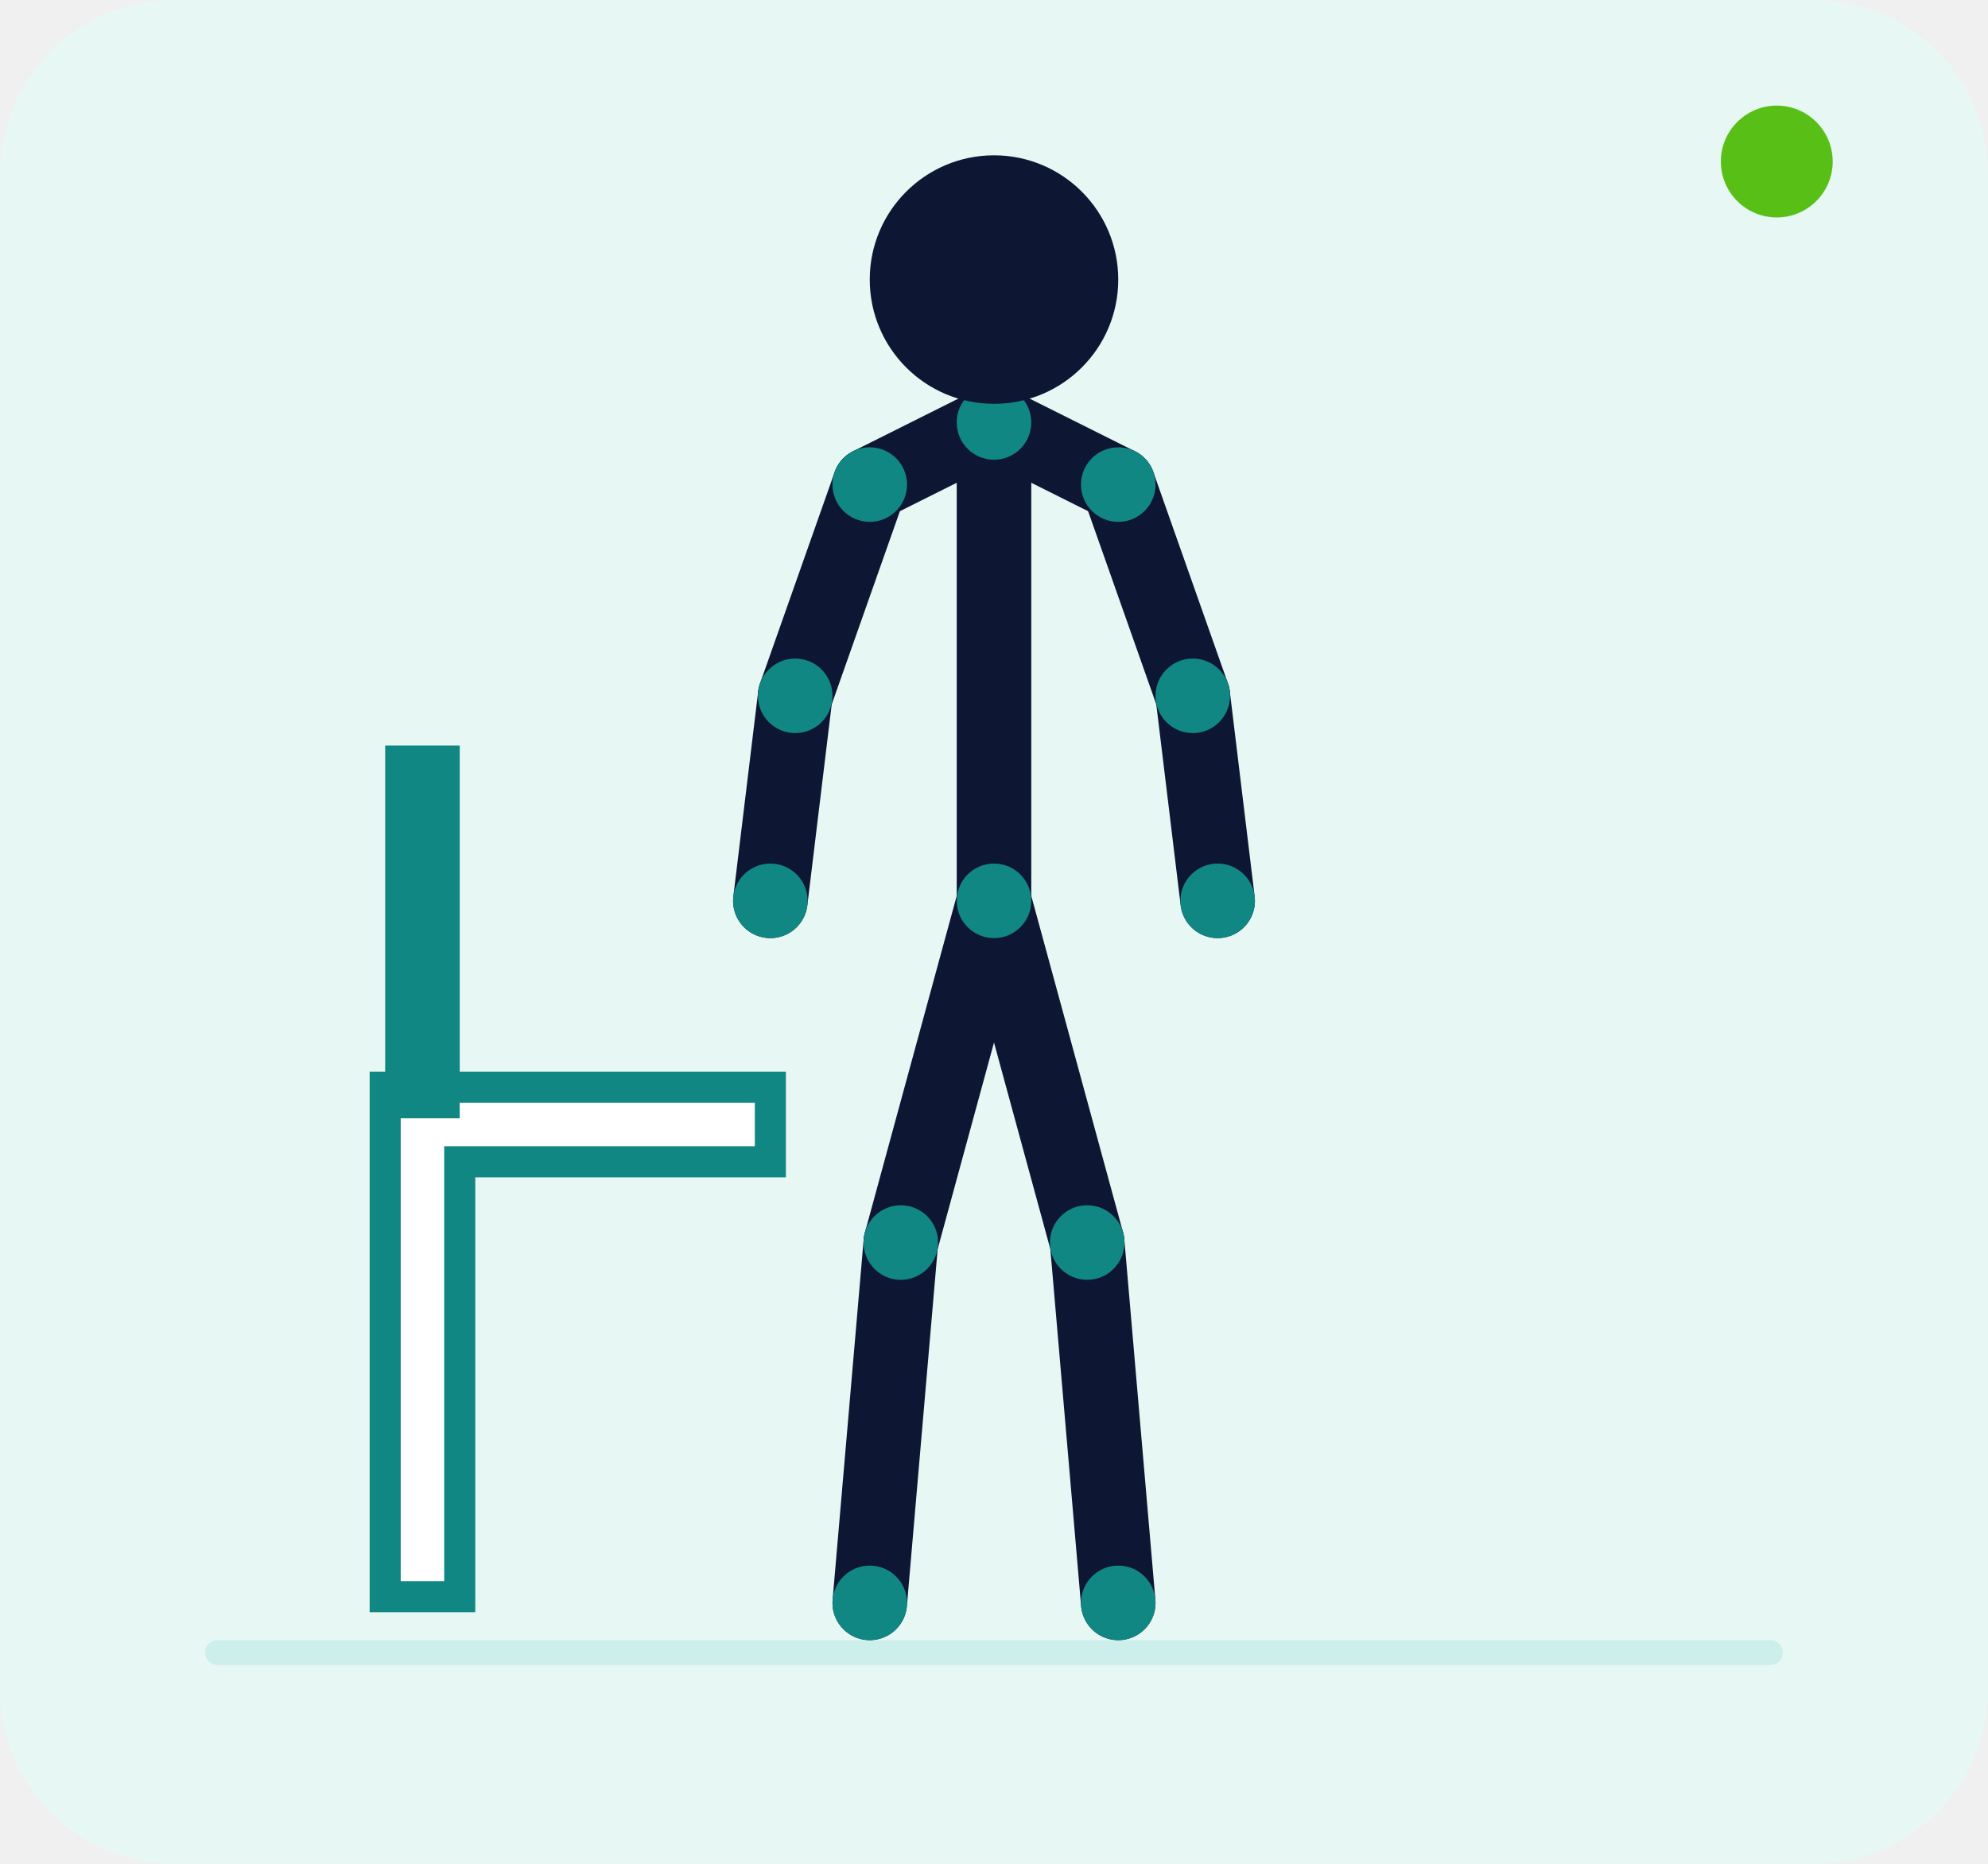
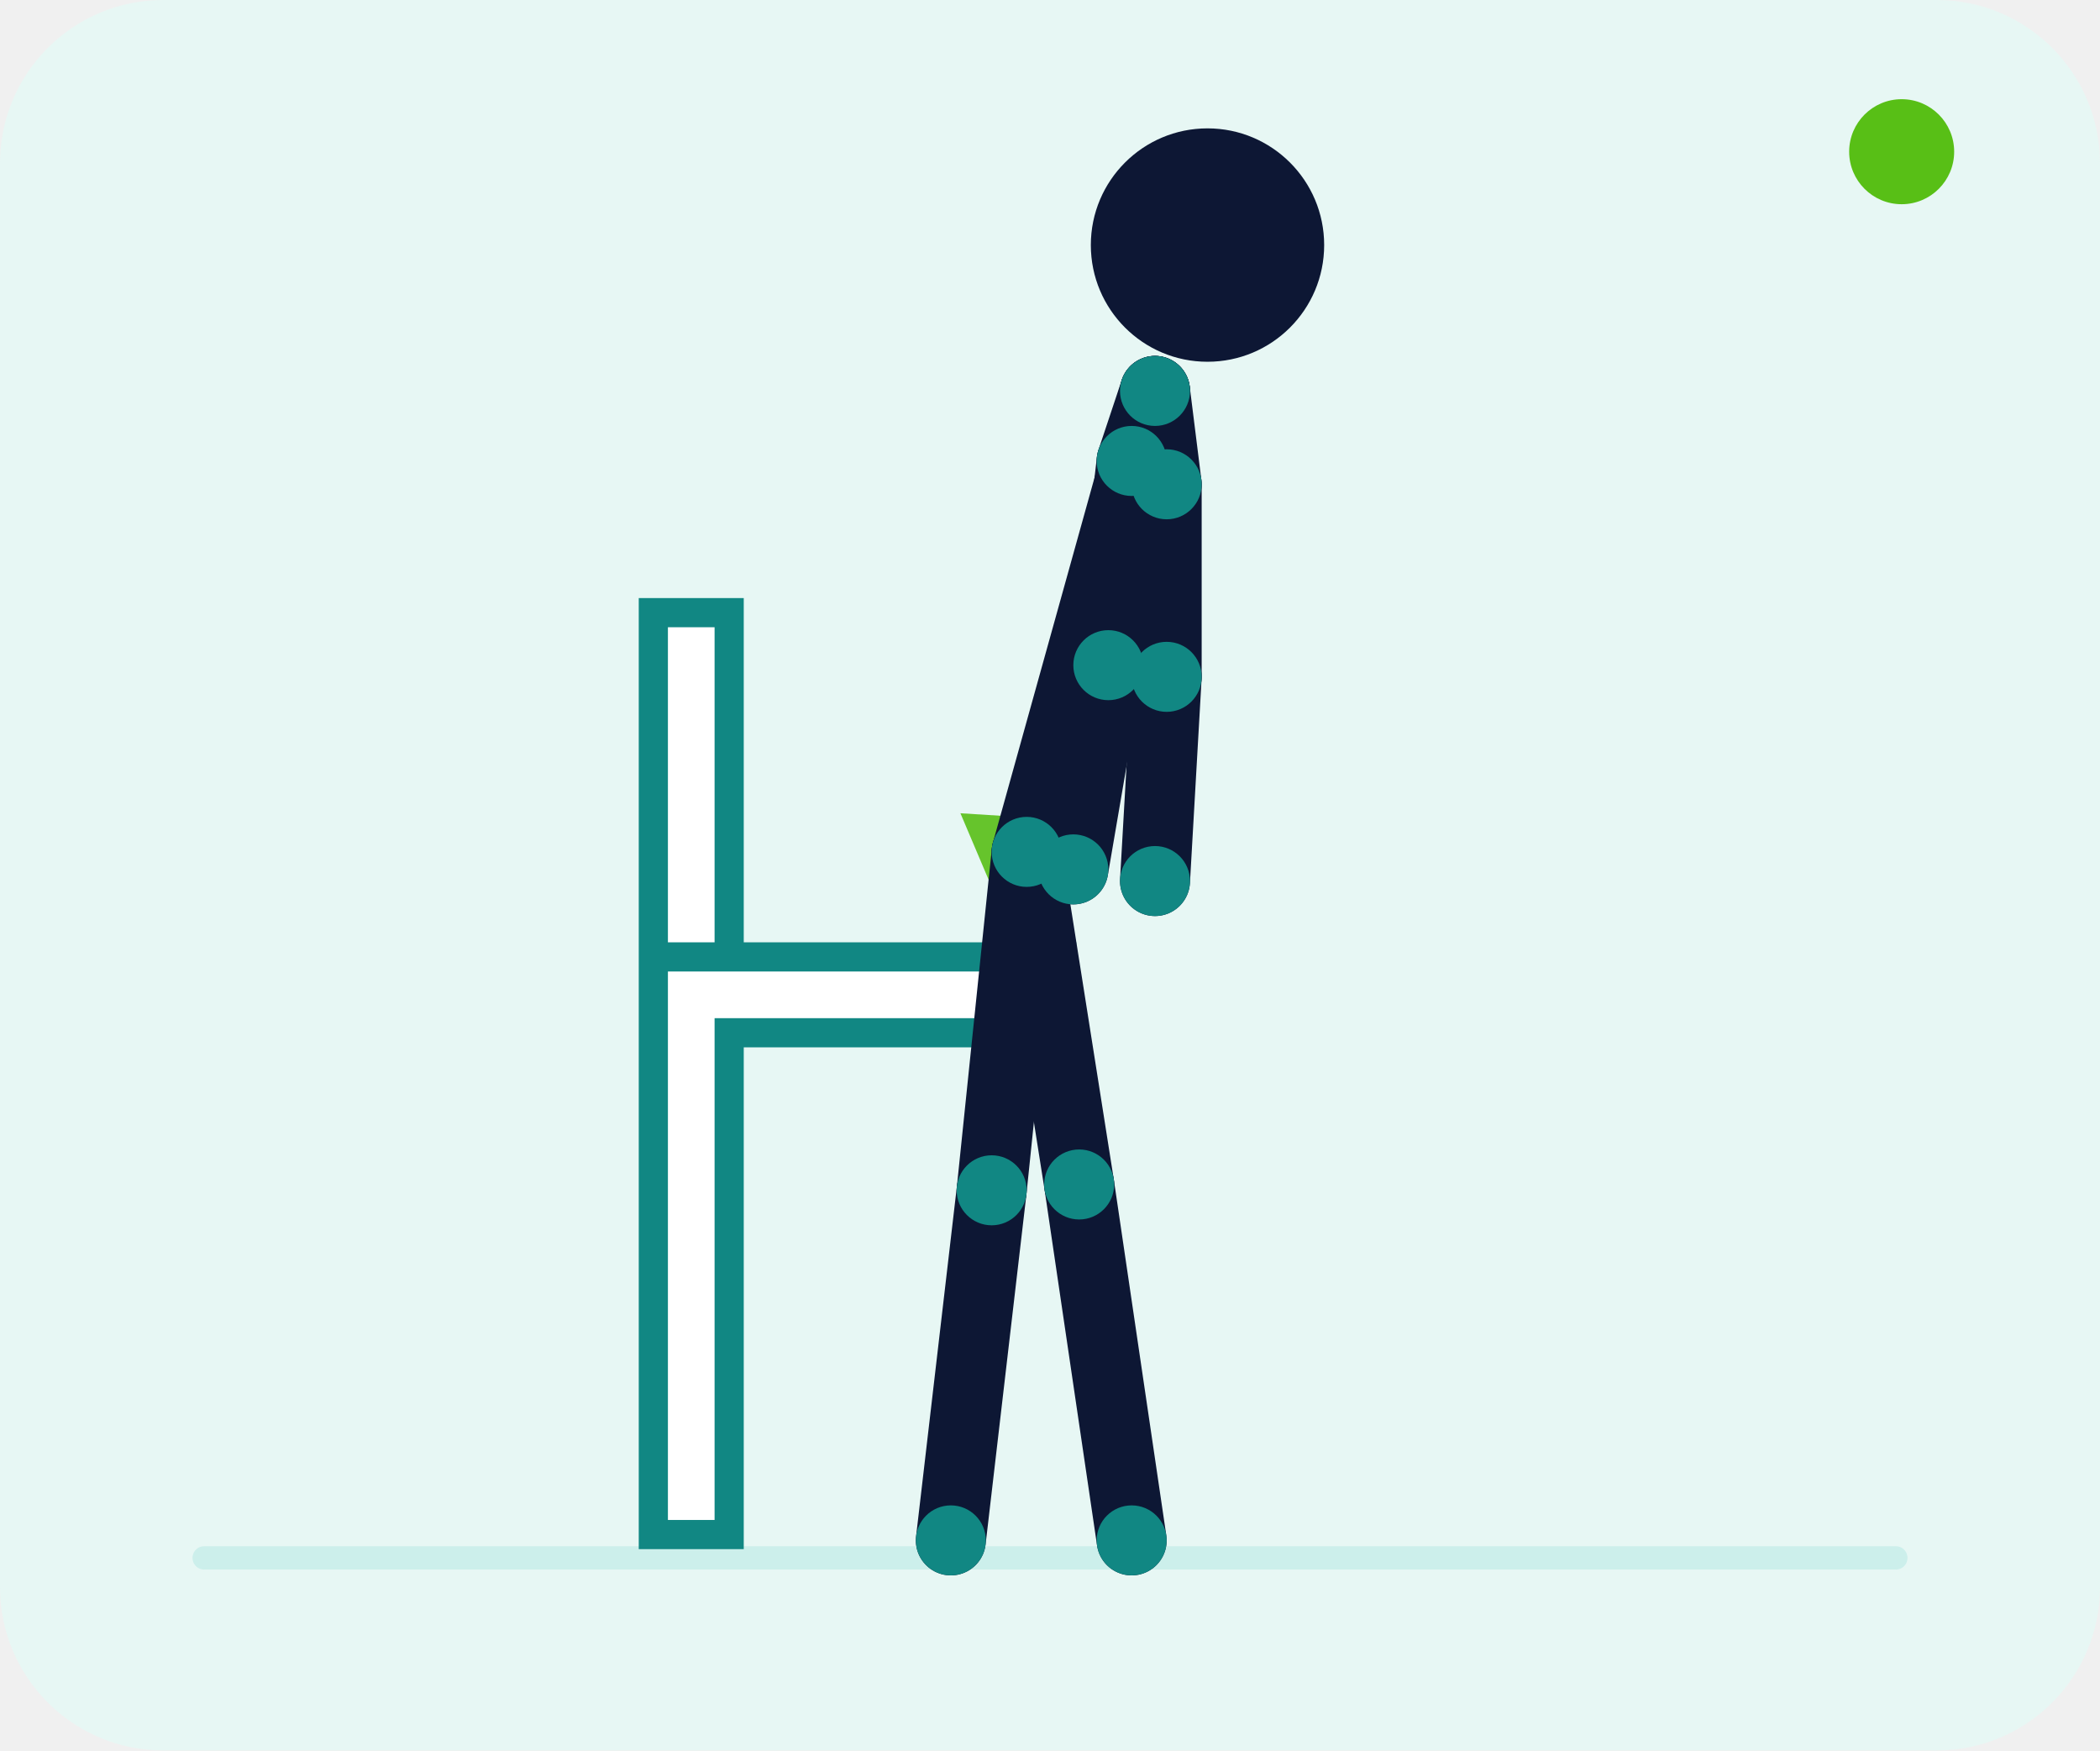
- <svg xmlns="http://www.w3.org/2000/svg" viewBox="0 0 320 300" role="img" aria-labelledby="title desc">
-   <rect width="320" height="300" rx="28" fill="#e7f7f4" />
-   <path d="M35 266h250" stroke="#ccefeb" stroke-width="4" stroke-linecap="round" />
-   <path d="M62 175h62v12H74v70H62z" fill="#fff" stroke="#118783" stroke-width="5" />
-   <path d="M62 120h12v60H62z" fill="#118783" />
+ <svg xmlns="http://www.w3.org/2000/svg" viewBox="0 0 360 300" role="img" aria-labelledby="title desc">
+   <defs>
+     <marker id="arrow" markerWidth="7" markerHeight="7" refX="6" refY="3.5" orient="auto">
+       <path d="M0 0L7 3.5L0 7z" fill="#58bf16" />
+     </marker>
+   </defs>
+   <rect width="360" height="300" rx="28" fill="#e7f7f4" />
+   <path d="M35 267h290" stroke="#ccefeb" stroke-width="4" stroke-linecap="round" />
+   <path d="M176 146 Q175 142 174 158" fill="none" stroke="#58bf16" stroke-width="3" stroke-dasharray="5 5" marker-end="url(#arrow)" opacity=".9" />
+   <path d="M112 164h70v13h-57v86h-13zM112 105h13v59h-13z" fill="#fff" stroke="#118783" stroke-width="5" />
  <g>
-     <line x1="160" y1="68" x2="140" y2="78" stroke="#0d1734" stroke-width="12" stroke-linecap="round">
-       <animate attributeName="x1" values="160;160;160" dur="2.4s" repeatCount="indefinite" keyTimes="0;.5;1" calcMode="spline" keySplines=".4 0 .2 1;.4 0 .2 1" />
-       <animate attributeName="y1" values="68;96;68" dur="2.4s" repeatCount="indefinite" keyTimes="0;.5;1" calcMode="spline" keySplines=".4 0 .2 1;.4 0 .2 1" />
-       <animate attributeName="x2" values="140;138;140" dur="2.4s" repeatCount="indefinite" keyTimes="0;.5;1" calcMode="spline" keySplines=".4 0 .2 1;.4 0 .2 1" />
-       <animate attributeName="y2" values="78;106;78" dur="2.4s" repeatCount="indefinite" keyTimes="0;.5;1" calcMode="spline" keySplines=".4 0 .2 1;.4 0 .2 1" />
+     <line x1="198" y1="67" x2="194" y2="79" stroke="#0d1734" stroke-width="12" stroke-linecap="round">
+       <animate attributeName="x1" values="198;177;198" dur="2.8s" repeatCount="indefinite" keyTimes="0;.5;1" calcMode="spline" keySplines=".4 0 .2 1;.4 0 .2 1" />
+       <animate attributeName="y1" values="67;90;67" dur="2.8s" repeatCount="indefinite" keyTimes="0;.5;1" calcMode="spline" keySplines=".4 0 .2 1;.4 0 .2 1" />
+       <animate attributeName="x2" values="194;173;194" dur="2.8s" repeatCount="indefinite" keyTimes="0;.5;1" calcMode="spline" keySplines=".4 0 .2 1;.4 0 .2 1" />
+       <animate attributeName="y2" values="79;103;79" dur="2.8s" repeatCount="indefinite" keyTimes="0;.5;1" calcMode="spline" keySplines=".4 0 .2 1;.4 0 .2 1" />
    </line>
-     <line x1="160" y1="68" x2="180" y2="78" stroke="#0d1734" stroke-width="12" stroke-linecap="round">
-       <animate attributeName="x1" values="160;160;160" dur="2.4s" repeatCount="indefinite" keyTimes="0;.5;1" calcMode="spline" keySplines=".4 0 .2 1;.4 0 .2 1" />
-       <animate attributeName="y1" values="68;96;68" dur="2.4s" repeatCount="indefinite" keyTimes="0;.5;1" calcMode="spline" keySplines=".4 0 .2 1;.4 0 .2 1" />
-       <animate attributeName="x2" values="180;182;180" dur="2.4s" repeatCount="indefinite" keyTimes="0;.5;1" calcMode="spline" keySplines=".4 0 .2 1;.4 0 .2 1" />
-       <animate attributeName="y2" values="78;106;78" dur="2.4s" repeatCount="indefinite" keyTimes="0;.5;1" calcMode="spline" keySplines=".4 0 .2 1;.4 0 .2 1" />
+     <line x1="198" y1="67" x2="200" y2="83" stroke="#0d1734" stroke-width="12" stroke-linecap="round">
+       <animate attributeName="x1" values="198;177;198" dur="2.8s" repeatCount="indefinite" keyTimes="0;.5;1" calcMode="spline" keySplines=".4 0 .2 1;.4 0 .2 1" />
+       <animate attributeName="y1" values="67;90;67" dur="2.8s" repeatCount="indefinite" keyTimes="0;.5;1" calcMode="spline" keySplines=".4 0 .2 1;.4 0 .2 1" />
+       <animate attributeName="x2" values="200;179;200" dur="2.8s" repeatCount="indefinite" keyTimes="0;.5;1" calcMode="spline" keySplines=".4 0 .2 1;.4 0 .2 1" />
+       <animate attributeName="y2" values="83;107;83" dur="2.8s" repeatCount="indefinite" keyTimes="0;.5;1" calcMode="spline" keySplines=".4 0 .2 1;.4 0 .2 1" />
    </line>
-     <line x1="160" y1="68" x2="160" y2="145" stroke="#0d1734" stroke-width="12" stroke-linecap="round">
-       <animate attributeName="x1" values="160;160;160" dur="2.4s" repeatCount="indefinite" keyTimes="0;.5;1" calcMode="spline" keySplines=".4 0 .2 1;.4 0 .2 1" />
-       <animate attributeName="y1" values="68;96;68" dur="2.4s" repeatCount="indefinite" keyTimes="0;.5;1" calcMode="spline" keySplines=".4 0 .2 1;.4 0 .2 1" />
-       <animate attributeName="x2" values="160;160;160" dur="2.4s" repeatCount="indefinite" keyTimes="0;.5;1" calcMode="spline" keySplines=".4 0 .2 1;.4 0 .2 1" />
-       <animate attributeName="y2" values="145;168;145" dur="2.4s" repeatCount="indefinite" keyTimes="0;.5;1" calcMode="spline" keySplines=".4 0 .2 1;.4 0 .2 1" />
+     <line x1="198" y1="67" x2="176" y2="146" stroke="#0d1734" stroke-width="12" stroke-linecap="round">
+       <animate attributeName="x1" values="198;177;198" dur="2.8s" repeatCount="indefinite" keyTimes="0;.5;1" calcMode="spline" keySplines=".4 0 .2 1;.4 0 .2 1" />
+       <animate attributeName="y1" values="67;90;67" dur="2.8s" repeatCount="indefinite" keyTimes="0;.5;1" calcMode="spline" keySplines=".4 0 .2 1;.4 0 .2 1" />
+       <animate attributeName="x2" values="176;174;176" dur="2.8s" repeatCount="indefinite" keyTimes="0;.5;1" calcMode="spline" keySplines=".4 0 .2 1;.4 0 .2 1" />
+       <animate attributeName="y2" values="146;158;146" dur="2.8s" repeatCount="indefinite" keyTimes="0;.5;1" calcMode="spline" keySplines=".4 0 .2 1;.4 0 .2 1" />
    </line>
-     <line x1="140" y1="78" x2="128" y2="112" stroke="#0d1734" stroke-width="12" stroke-linecap="round">
-       <animate attributeName="x1" values="140;138;140" dur="2.4s" repeatCount="indefinite" keyTimes="0;.5;1" calcMode="spline" keySplines=".4 0 .2 1;.4 0 .2 1" />
-       <animate attributeName="y1" values="78;106;78" dur="2.4s" repeatCount="indefinite" keyTimes="0;.5;1" calcMode="spline" keySplines=".4 0 .2 1;.4 0 .2 1" />
-       <animate attributeName="x2" values="128;120;128" dur="2.4s" repeatCount="indefinite" keyTimes="0;.5;1" calcMode="spline" keySplines=".4 0 .2 1;.4 0 .2 1" />
-       <animate attributeName="y2" values="112;136;112" dur="2.4s" repeatCount="indefinite" keyTimes="0;.5;1" calcMode="spline" keySplines=".4 0 .2 1;.4 0 .2 1" />
+     <line x1="194" y1="79" x2="190" y2="114" stroke="#0d1734" stroke-width="12" stroke-linecap="round">
+       <animate attributeName="x1" values="194;173;194" dur="2.8s" repeatCount="indefinite" keyTimes="0;.5;1" calcMode="spline" keySplines=".4 0 .2 1;.4 0 .2 1" />
+       <animate attributeName="y1" values="79;103;79" dur="2.8s" repeatCount="indefinite" keyTimes="0;.5;1" calcMode="spline" keySplines=".4 0 .2 1;.4 0 .2 1" />
+       <animate attributeName="x2" values="190;165;190" dur="2.8s" repeatCount="indefinite" keyTimes="0;.5;1" calcMode="spline" keySplines=".4 0 .2 1;.4 0 .2 1" />
+       <animate attributeName="y2" values="114;135;114" dur="2.8s" repeatCount="indefinite" keyTimes="0;.5;1" calcMode="spline" keySplines=".4 0 .2 1;.4 0 .2 1" />
    </line>
-     <line x1="128" y1="112" x2="124" y2="145" stroke="#0d1734" stroke-width="12" stroke-linecap="round">
-       <animate attributeName="x1" values="128;120;128" dur="2.4s" repeatCount="indefinite" keyTimes="0;.5;1" calcMode="spline" keySplines=".4 0 .2 1;.4 0 .2 1" />
-       <animate attributeName="y1" values="112;136;112" dur="2.4s" repeatCount="indefinite" keyTimes="0;.5;1" calcMode="spline" keySplines=".4 0 .2 1;.4 0 .2 1" />
-       <animate attributeName="x2" values="124;142;124" dur="2.4s" repeatCount="indefinite" keyTimes="0;.5;1" calcMode="spline" keySplines=".4 0 .2 1;.4 0 .2 1" />
-       <animate attributeName="y2" values="145;150;145" dur="2.4s" repeatCount="indefinite" keyTimes="0;.5;1" calcMode="spline" keySplines=".4 0 .2 1;.4 0 .2 1" />
+     <line x1="190" y1="114" x2="184" y2="149" stroke="#0d1734" stroke-width="12" stroke-linecap="round">
+       <animate attributeName="x1" values="190;165;190" dur="2.8s" repeatCount="indefinite" keyTimes="0;.5;1" calcMode="spline" keySplines=".4 0 .2 1;.4 0 .2 1" />
+       <animate attributeName="y1" values="114;135;114" dur="2.8s" repeatCount="indefinite" keyTimes="0;.5;1" calcMode="spline" keySplines=".4 0 .2 1;.4 0 .2 1" />
+       <animate attributeName="x2" values="184;205;184" dur="2.8s" repeatCount="indefinite" keyTimes="0;.5;1" calcMode="spline" keySplines=".4 0 .2 1;.4 0 .2 1" />
+       <animate attributeName="y2" values="149;132;149" dur="2.8s" repeatCount="indefinite" keyTimes="0;.5;1" calcMode="spline" keySplines=".4 0 .2 1;.4 0 .2 1" />
    </line>
-     <line x1="180" y1="78" x2="192" y2="112" stroke="#0d1734" stroke-width="12" stroke-linecap="round">
-       <animate attributeName="x1" values="180;182;180" dur="2.4s" repeatCount="indefinite" keyTimes="0;.5;1" calcMode="spline" keySplines=".4 0 .2 1;.4 0 .2 1" />
-       <animate attributeName="y1" values="78;106;78" dur="2.4s" repeatCount="indefinite" keyTimes="0;.5;1" calcMode="spline" keySplines=".4 0 .2 1;.4 0 .2 1" />
-       <animate attributeName="x2" values="192;200;192" dur="2.4s" repeatCount="indefinite" keyTimes="0;.5;1" calcMode="spline" keySplines=".4 0 .2 1;.4 0 .2 1" />
-       <animate attributeName="y2" values="112;136;112" dur="2.4s" repeatCount="indefinite" keyTimes="0;.5;1" calcMode="spline" keySplines=".4 0 .2 1;.4 0 .2 1" />
+     <line x1="200" y1="83" x2="200" y2="116" stroke="#0d1734" stroke-width="12" stroke-linecap="round">
+       <animate attributeName="x1" values="200;179;200" dur="2.8s" repeatCount="indefinite" keyTimes="0;.5;1" calcMode="spline" keySplines=".4 0 .2 1;.4 0 .2 1" />
+       <animate attributeName="y1" values="83;107;83" dur="2.8s" repeatCount="indefinite" keyTimes="0;.5;1" calcMode="spline" keySplines=".4 0 .2 1;.4 0 .2 1" />
+       <animate attributeName="x2" values="200;177;200" dur="2.8s" repeatCount="indefinite" keyTimes="0;.5;1" calcMode="spline" keySplines=".4 0 .2 1;.4 0 .2 1" />
+       <animate attributeName="y2" values="116;137;116" dur="2.8s" repeatCount="indefinite" keyTimes="0;.5;1" calcMode="spline" keySplines=".4 0 .2 1;.4 0 .2 1" />
    </line>
-     <line x1="192" y1="112" x2="196" y2="145" stroke="#0d1734" stroke-width="12" stroke-linecap="round">
-       <animate attributeName="x1" values="192;200;192" dur="2.4s" repeatCount="indefinite" keyTimes="0;.5;1" calcMode="spline" keySplines=".4 0 .2 1;.4 0 .2 1" />
-       <animate attributeName="y1" values="112;136;112" dur="2.4s" repeatCount="indefinite" keyTimes="0;.5;1" calcMode="spline" keySplines=".4 0 .2 1;.4 0 .2 1" />
-       <animate attributeName="x2" values="196;178;196" dur="2.4s" repeatCount="indefinite" keyTimes="0;.5;1" calcMode="spline" keySplines=".4 0 .2 1;.4 0 .2 1" />
-       <animate attributeName="y2" values="145;150;145" dur="2.4s" repeatCount="indefinite" keyTimes="0;.5;1" calcMode="spline" keySplines=".4 0 .2 1;.4 0 .2 1" />
+     <line x1="200" y1="116" x2="198" y2="151" stroke="#0d1734" stroke-width="12" stroke-linecap="round">
+       <animate attributeName="x1" values="200;177;200" dur="2.8s" repeatCount="indefinite" keyTimes="0;.5;1" calcMode="spline" keySplines=".4 0 .2 1;.4 0 .2 1" />
+       <animate attributeName="y1" values="116;137;116" dur="2.8s" repeatCount="indefinite" keyTimes="0;.5;1" calcMode="spline" keySplines=".4 0 .2 1;.4 0 .2 1" />
+       <animate attributeName="x2" values="198;211;198" dur="2.8s" repeatCount="indefinite" keyTimes="0;.5;1" calcMode="spline" keySplines=".4 0 .2 1;.4 0 .2 1" />
+       <animate attributeName="y2" values="151;137;151" dur="2.8s" repeatCount="indefinite" keyTimes="0;.5;1" calcMode="spline" keySplines=".4 0 .2 1;.4 0 .2 1" />
    </line>
-     <line x1="160" y1="145" x2="145" y2="200" stroke="#0d1734" stroke-width="12" stroke-linecap="round">
-       <animate attributeName="x1" values="160;160;160" dur="2.4s" repeatCount="indefinite" keyTimes="0;.5;1" calcMode="spline" keySplines=".4 0 .2 1;.4 0 .2 1" />
-       <animate attributeName="y1" values="145;168;145" dur="2.4s" repeatCount="indefinite" keyTimes="0;.5;1" calcMode="spline" keySplines=".4 0 .2 1;.4 0 .2 1" />
-       <animate attributeName="x2" values="145;125;145" dur="2.4s" repeatCount="indefinite" keyTimes="0;.5;1" calcMode="spline" keySplines=".4 0 .2 1;.4 0 .2 1" />
-       <animate attributeName="y2" values="200;205;200" dur="2.4s" repeatCount="indefinite" keyTimes="0;.5;1" calcMode="spline" keySplines=".4 0 .2 1;.4 0 .2 1" />
+     <line x1="176" y1="146" x2="170" y2="204" stroke="#0d1734" stroke-width="12" stroke-linecap="round">
+       <animate attributeName="x1" values="176;174;176" dur="2.8s" repeatCount="indefinite" keyTimes="0;.5;1" calcMode="spline" keySplines=".4 0 .2 1;.4 0 .2 1" />
+       <animate attributeName="y1" values="146;158;146" dur="2.8s" repeatCount="indefinite" keyTimes="0;.5;1" calcMode="spline" keySplines=".4 0 .2 1;.4 0 .2 1" />
+       <animate attributeName="x2" values="170;211;170" dur="2.8s" repeatCount="indefinite" keyTimes="0;.5;1" calcMode="spline" keySplines=".4 0 .2 1;.4 0 .2 1" />
+       <animate attributeName="y2" values="204;195;204" dur="2.8s" repeatCount="indefinite" keyTimes="0;.5;1" calcMode="spline" keySplines=".4 0 .2 1;.4 0 .2 1" />
    </line>
-     <line x1="145" y1="200" x2="140" y2="258" stroke="#0d1734" stroke-width="12" stroke-linecap="round">
-       <animate attributeName="x1" values="145;125;145" dur="2.4s" repeatCount="indefinite" keyTimes="0;.5;1" calcMode="spline" keySplines=".4 0 .2 1;.4 0 .2 1" />
-       <animate attributeName="y1" values="200;205;200" dur="2.4s" repeatCount="indefinite" keyTimes="0;.5;1" calcMode="spline" keySplines=".4 0 .2 1;.4 0 .2 1" />
-       <animate attributeName="x2" values="140;112;140" dur="2.4s" repeatCount="indefinite" keyTimes="0;.5;1" calcMode="spline" keySplines=".4 0 .2 1;.4 0 .2 1" />
-       <animate attributeName="y2" values="258;258;258" dur="2.4s" repeatCount="indefinite" keyTimes="0;.5;1" calcMode="spline" keySplines=".4 0 .2 1;.4 0 .2 1" />
+     <line x1="170" y1="204" x2="163" y2="264" stroke="#0d1734" stroke-width="12" stroke-linecap="round">
+       <animate attributeName="x1" values="170;211;170" dur="2.8s" repeatCount="indefinite" keyTimes="0;.5;1" calcMode="spline" keySplines=".4 0 .2 1;.4 0 .2 1" />
+       <animate attributeName="y1" values="204;195;204" dur="2.8s" repeatCount="indefinite" keyTimes="0;.5;1" calcMode="spline" keySplines=".4 0 .2 1;.4 0 .2 1" />
+       <animate attributeName="x2" values="163;213;163" dur="2.8s" repeatCount="indefinite" keyTimes="0;.5;1" calcMode="spline" keySplines=".4 0 .2 1;.4 0 .2 1" />
+       <animate attributeName="y2" values="264;264;264" dur="2.8s" repeatCount="indefinite" keyTimes="0;.5;1" calcMode="spline" keySplines=".4 0 .2 1;.4 0 .2 1" />
    </line>
-     <line x1="160" y1="145" x2="175" y2="200" stroke="#0d1734" stroke-width="12" stroke-linecap="round">
-       <animate attributeName="x1" values="160;160;160" dur="2.4s" repeatCount="indefinite" keyTimes="0;.5;1" calcMode="spline" keySplines=".4 0 .2 1;.4 0 .2 1" />
-       <animate attributeName="y1" values="145;168;145" dur="2.4s" repeatCount="indefinite" keyTimes="0;.5;1" calcMode="spline" keySplines=".4 0 .2 1;.4 0 .2 1" />
-       <animate attributeName="x2" values="175;195;175" dur="2.4s" repeatCount="indefinite" keyTimes="0;.5;1" calcMode="spline" keySplines=".4 0 .2 1;.4 0 .2 1" />
-       <animate attributeName="y2" values="200;205;200" dur="2.4s" repeatCount="indefinite" keyTimes="0;.5;1" calcMode="spline" keySplines=".4 0 .2 1;.4 0 .2 1" />
+     <line x1="176" y1="146" x2="185" y2="203" stroke="#0d1734" stroke-width="12" stroke-linecap="round">
+       <animate attributeName="x1" values="176;174;176" dur="2.8s" repeatCount="indefinite" keyTimes="0;.5;1" calcMode="spline" keySplines=".4 0 .2 1;.4 0 .2 1" />
+       <animate attributeName="y1" values="146;158;146" dur="2.8s" repeatCount="indefinite" keyTimes="0;.5;1" calcMode="spline" keySplines=".4 0 .2 1;.4 0 .2 1" />
+       <animate attributeName="x2" values="185;216;185" dur="2.8s" repeatCount="indefinite" keyTimes="0;.5;1" calcMode="spline" keySplines=".4 0 .2 1;.4 0 .2 1" />
+       <animate attributeName="y2" values="203;204;203" dur="2.8s" repeatCount="indefinite" keyTimes="0;.5;1" calcMode="spline" keySplines=".4 0 .2 1;.4 0 .2 1" />
    </line>
-     <line x1="175" y1="200" x2="180" y2="258" stroke="#0d1734" stroke-width="12" stroke-linecap="round">
-       <animate attributeName="x1" values="175;195;175" dur="2.4s" repeatCount="indefinite" keyTimes="0;.5;1" calcMode="spline" keySplines=".4 0 .2 1;.4 0 .2 1" />
-       <animate attributeName="y1" values="200;205;200" dur="2.4s" repeatCount="indefinite" keyTimes="0;.5;1" calcMode="spline" keySplines=".4 0 .2 1;.4 0 .2 1" />
-       <animate attributeName="x2" values="180;208;180" dur="2.4s" repeatCount="indefinite" keyTimes="0;.5;1" calcMode="spline" keySplines=".4 0 .2 1;.4 0 .2 1" />
-       <animate attributeName="y2" values="258;258;258" dur="2.4s" repeatCount="indefinite" keyTimes="0;.5;1" calcMode="spline" keySplines=".4 0 .2 1;.4 0 .2 1" />
+     <line x1="185" y1="203" x2="194" y2="264" stroke="#0d1734" stroke-width="12" stroke-linecap="round">
+       <animate attributeName="x1" values="185;216;185" dur="2.8s" repeatCount="indefinite" keyTimes="0;.5;1" calcMode="spline" keySplines=".4 0 .2 1;.4 0 .2 1" />
+       <animate attributeName="y1" values="203;204;203" dur="2.8s" repeatCount="indefinite" keyTimes="0;.5;1" calcMode="spline" keySplines=".4 0 .2 1;.4 0 .2 1" />
+       <animate attributeName="x2" values="194;223;194" dur="2.8s" repeatCount="indefinite" keyTimes="0;.5;1" calcMode="spline" keySplines=".4 0 .2 1;.4 0 .2 1" />
+       <animate attributeName="y2" values="264;264;264" dur="2.8s" repeatCount="indefinite" keyTimes="0;.5;1" calcMode="spline" keySplines=".4 0 .2 1;.4 0 .2 1" />
    </line>
-     <circle cx="160" cy="68" r="6" fill="#118783">
-       <animate attributeName="cx" values="160;160;160" dur="2.4s" repeatCount="indefinite" keyTimes="0;.5;1" calcMode="spline" keySplines=".4 0 .2 1;.4 0 .2 1" />
-       <animate attributeName="cy" values="68;96;68" dur="2.4s" repeatCount="indefinite" keyTimes="0;.5;1" calcMode="spline" keySplines=".4 0 .2 1;.4 0 .2 1" />
+     <circle cx="198" cy="67" r="6" fill="#118783">
+       <animate attributeName="cx" values="198;177;198" dur="2.8s" repeatCount="indefinite" keyTimes="0;.5;1" calcMode="spline" keySplines=".4 0 .2 1;.4 0 .2 1" />
+       <animate attributeName="cy" values="67;90;67" dur="2.8s" repeatCount="indefinite" keyTimes="0;.5;1" calcMode="spline" keySplines=".4 0 .2 1;.4 0 .2 1" />
    </circle>
-     <circle cx="160" cy="145" r="6" fill="#118783">
-       <animate attributeName="cx" values="160;160;160" dur="2.4s" repeatCount="indefinite" keyTimes="0;.5;1" calcMode="spline" keySplines=".4 0 .2 1;.4 0 .2 1" />
-       <animate attributeName="cy" values="145;168;145" dur="2.4s" repeatCount="indefinite" keyTimes="0;.5;1" calcMode="spline" keySplines=".4 0 .2 1;.4 0 .2 1" />
+     <circle cx="176" cy="146" r="6" fill="#118783">
+       <animate attributeName="cx" values="176;174;176" dur="2.8s" repeatCount="indefinite" keyTimes="0;.5;1" calcMode="spline" keySplines=".4 0 .2 1;.4 0 .2 1" />
+       <animate attributeName="cy" values="146;158;146" dur="2.8s" repeatCount="indefinite" keyTimes="0;.5;1" calcMode="spline" keySplines=".4 0 .2 1;.4 0 .2 1" />
    </circle>
-     <circle cx="140" cy="78" r="6" fill="#118783">
-       <animate attributeName="cx" values="140;138;140" dur="2.4s" repeatCount="indefinite" keyTimes="0;.5;1" calcMode="spline" keySplines=".4 0 .2 1;.4 0 .2 1" />
-       <animate attributeName="cy" values="78;106;78" dur="2.4s" repeatCount="indefinite" keyTimes="0;.5;1" calcMode="spline" keySplines=".4 0 .2 1;.4 0 .2 1" />
+     <circle cx="194" cy="79" r="6" fill="#118783">
+       <animate attributeName="cx" values="194;173;194" dur="2.8s" repeatCount="indefinite" keyTimes="0;.5;1" calcMode="spline" keySplines=".4 0 .2 1;.4 0 .2 1" />
+       <animate attributeName="cy" values="79;103;79" dur="2.8s" repeatCount="indefinite" keyTimes="0;.5;1" calcMode="spline" keySplines=".4 0 .2 1;.4 0 .2 1" />
    </circle>
-     <circle cx="180" cy="78" r="6" fill="#118783">
-       <animate attributeName="cx" values="180;182;180" dur="2.4s" repeatCount="indefinite" keyTimes="0;.5;1" calcMode="spline" keySplines=".4 0 .2 1;.4 0 .2 1" />
-       <animate attributeName="cy" values="78;106;78" dur="2.4s" repeatCount="indefinite" keyTimes="0;.5;1" calcMode="spline" keySplines=".4 0 .2 1;.4 0 .2 1" />
+     <circle cx="200" cy="83" r="6" fill="#118783">
+       <animate attributeName="cx" values="200;179;200" dur="2.8s" repeatCount="indefinite" keyTimes="0;.5;1" calcMode="spline" keySplines=".4 0 .2 1;.4 0 .2 1" />
+       <animate attributeName="cy" values="83;107;83" dur="2.8s" repeatCount="indefinite" keyTimes="0;.5;1" calcMode="spline" keySplines=".4 0 .2 1;.4 0 .2 1" />
    </circle>
-     <circle cx="128" cy="112" r="6" fill="#118783">
-       <animate attributeName="cx" values="128;120;128" dur="2.4s" repeatCount="indefinite" keyTimes="0;.5;1" calcMode="spline" keySplines=".4 0 .2 1;.4 0 .2 1" />
-       <animate attributeName="cy" values="112;136;112" dur="2.4s" repeatCount="indefinite" keyTimes="0;.5;1" calcMode="spline" keySplines=".4 0 .2 1;.4 0 .2 1" />
+     <circle cx="190" cy="114" r="6" fill="#118783">
+       <animate attributeName="cx" values="190;165;190" dur="2.8s" repeatCount="indefinite" keyTimes="0;.5;1" calcMode="spline" keySplines=".4 0 .2 1;.4 0 .2 1" />
+       <animate attributeName="cy" values="114;135;114" dur="2.8s" repeatCount="indefinite" keyTimes="0;.5;1" calcMode="spline" keySplines=".4 0 .2 1;.4 0 .2 1" />
    </circle>
-     <circle cx="192" cy="112" r="6" fill="#118783">
-       <animate attributeName="cx" values="192;200;192" dur="2.4s" repeatCount="indefinite" keyTimes="0;.5;1" calcMode="spline" keySplines=".4 0 .2 1;.4 0 .2 1" />
-       <animate attributeName="cy" values="112;136;112" dur="2.4s" repeatCount="indefinite" keyTimes="0;.5;1" calcMode="spline" keySplines=".4 0 .2 1;.4 0 .2 1" />
+     <circle cx="200" cy="116" r="6" fill="#118783">
+       <animate attributeName="cx" values="200;177;200" dur="2.8s" repeatCount="indefinite" keyTimes="0;.5;1" calcMode="spline" keySplines=".4 0 .2 1;.4 0 .2 1" />
+       <animate attributeName="cy" values="116;137;116" dur="2.8s" repeatCount="indefinite" keyTimes="0;.5;1" calcMode="spline" keySplines=".4 0 .2 1;.4 0 .2 1" />
    </circle>
-     <circle cx="124" cy="145" r="6" fill="#118783">
-       <animate attributeName="cx" values="124;142;124" dur="2.4s" repeatCount="indefinite" keyTimes="0;.5;1" calcMode="spline" keySplines=".4 0 .2 1;.4 0 .2 1" />
-       <animate attributeName="cy" values="145;150;145" dur="2.4s" repeatCount="indefinite" keyTimes="0;.5;1" calcMode="spline" keySplines=".4 0 .2 1;.4 0 .2 1" />
+     <circle cx="184" cy="149" r="6" fill="#118783">
+       <animate attributeName="cx" values="184;205;184" dur="2.8s" repeatCount="indefinite" keyTimes="0;.5;1" calcMode="spline" keySplines=".4 0 .2 1;.4 0 .2 1" />
+       <animate attributeName="cy" values="149;132;149" dur="2.8s" repeatCount="indefinite" keyTimes="0;.5;1" calcMode="spline" keySplines=".4 0 .2 1;.4 0 .2 1" />
    </circle>
-     <circle cx="196" cy="145" r="6" fill="#118783">
-       <animate attributeName="cx" values="196;178;196" dur="2.4s" repeatCount="indefinite" keyTimes="0;.5;1" calcMode="spline" keySplines=".4 0 .2 1;.4 0 .2 1" />
-       <animate attributeName="cy" values="145;150;145" dur="2.4s" repeatCount="indefinite" keyTimes="0;.5;1" calcMode="spline" keySplines=".4 0 .2 1;.4 0 .2 1" />
+     <circle cx="198" cy="151" r="6" fill="#118783">
+       <animate attributeName="cx" values="198;211;198" dur="2.8s" repeatCount="indefinite" keyTimes="0;.5;1" calcMode="spline" keySplines=".4 0 .2 1;.4 0 .2 1" />
+       <animate attributeName="cy" values="151;137;151" dur="2.8s" repeatCount="indefinite" keyTimes="0;.5;1" calcMode="spline" keySplines=".4 0 .2 1;.4 0 .2 1" />
    </circle>
-     <circle cx="145" cy="200" r="6" fill="#118783">
-       <animate attributeName="cx" values="145;125;145" dur="2.4s" repeatCount="indefinite" keyTimes="0;.5;1" calcMode="spline" keySplines=".4 0 .2 1;.4 0 .2 1" />
-       <animate attributeName="cy" values="200;205;200" dur="2.4s" repeatCount="indefinite" keyTimes="0;.5;1" calcMode="spline" keySplines=".4 0 .2 1;.4 0 .2 1" />
+     <circle cx="170" cy="204" r="6" fill="#118783">
+       <animate attributeName="cx" values="170;211;170" dur="2.8s" repeatCount="indefinite" keyTimes="0;.5;1" calcMode="spline" keySplines=".4 0 .2 1;.4 0 .2 1" />
+       <animate attributeName="cy" values="204;195;204" dur="2.8s" repeatCount="indefinite" keyTimes="0;.5;1" calcMode="spline" keySplines=".4 0 .2 1;.4 0 .2 1" />
    </circle>
-     <circle cx="175" cy="200" r="6" fill="#118783">
-       <animate attributeName="cx" values="175;195;175" dur="2.4s" repeatCount="indefinite" keyTimes="0;.5;1" calcMode="spline" keySplines=".4 0 .2 1;.4 0 .2 1" />
-       <animate attributeName="cy" values="200;205;200" dur="2.4s" repeatCount="indefinite" keyTimes="0;.5;1" calcMode="spline" keySplines=".4 0 .2 1;.4 0 .2 1" />
+     <circle cx="185" cy="203" r="6" fill="#118783">
+       <animate attributeName="cx" values="185;216;185" dur="2.8s" repeatCount="indefinite" keyTimes="0;.5;1" calcMode="spline" keySplines=".4 0 .2 1;.4 0 .2 1" />
+       <animate attributeName="cy" values="203;204;203" dur="2.8s" repeatCount="indefinite" keyTimes="0;.5;1" calcMode="spline" keySplines=".4 0 .2 1;.4 0 .2 1" />
    </circle>
-     <circle cx="140" cy="258" r="6" fill="#118783">
-       <animate attributeName="cx" values="140;112;140" dur="2.4s" repeatCount="indefinite" keyTimes="0;.5;1" calcMode="spline" keySplines=".4 0 .2 1;.4 0 .2 1" />
-       <animate attributeName="cy" values="258;258;258" dur="2.4s" repeatCount="indefinite" keyTimes="0;.5;1" calcMode="spline" keySplines=".4 0 .2 1;.4 0 .2 1" />
+     <circle cx="163" cy="264" r="6" fill="#118783">
+       <animate attributeName="cx" values="163;213;163" dur="2.8s" repeatCount="indefinite" keyTimes="0;.5;1" calcMode="spline" keySplines=".4 0 .2 1;.4 0 .2 1" />
+       <animate attributeName="cy" values="264;264;264" dur="2.8s" repeatCount="indefinite" keyTimes="0;.5;1" calcMode="spline" keySplines=".4 0 .2 1;.4 0 .2 1" />
    </circle>
-     <circle cx="180" cy="258" r="6" fill="#118783">
-       <animate attributeName="cx" values="180;208;180" dur="2.4s" repeatCount="indefinite" keyTimes="0;.5;1" calcMode="spline" keySplines=".4 0 .2 1;.4 0 .2 1" />
-       <animate attributeName="cy" values="258;258;258" dur="2.4s" repeatCount="indefinite" keyTimes="0;.5;1" calcMode="spline" keySplines=".4 0 .2 1;.4 0 .2 1" />
+     <circle cx="194" cy="264" r="6" fill="#118783">
+       <animate attributeName="cx" values="194;223;194" dur="2.8s" repeatCount="indefinite" keyTimes="0;.5;1" calcMode="spline" keySplines=".4 0 .2 1;.4 0 .2 1" />
+       <animate attributeName="cy" values="264;264;264" dur="2.8s" repeatCount="indefinite" keyTimes="0;.5;1" calcMode="spline" keySplines=".4 0 .2 1;.4 0 .2 1" />
    </circle>
-     <circle cx="160" cy="45" r="20" fill="#0d1734">
-       <animate attributeName="cx" values="160;160;160" dur="2.4s" repeatCount="indefinite" keyTimes="0;.5;1" calcMode="spline" keySplines=".4 0 .2 1;.4 0 .2 1" />
-       <animate attributeName="cy" values="45;75;45" dur="2.4s" repeatCount="indefinite" keyTimes="0;.5;1" calcMode="spline" keySplines=".4 0 .2 1;.4 0 .2 1" />
+     <circle cx="207" cy="42" r="20" fill="#0d1734">
+       <animate attributeName="cx" values="207;185;207" dur="2.8s" repeatCount="indefinite" keyTimes="0;.5;1" calcMode="spline" keySplines=".4 0 .2 1;.4 0 .2 1" />
+       <animate attributeName="cy" values="42;66;42" dur="2.8s" repeatCount="indefinite" keyTimes="0;.5;1" calcMode="spline" keySplines=".4 0 .2 1;.4 0 .2 1" />
    </circle>
  </g>
-   <circle cx="286" cy="26" r="9" fill="#58bf16">
-     <animate attributeName="opacity" values=".35;1;.35" dur="2.4s" repeatCount="indefinite" />
+   <circle cx="326" cy="26" r="9" fill="#58bf16">
+     <animate attributeName="opacity" values=".35;1;.35" dur="2.8s" repeatCount="indefinite" />
  </circle>
</svg>
